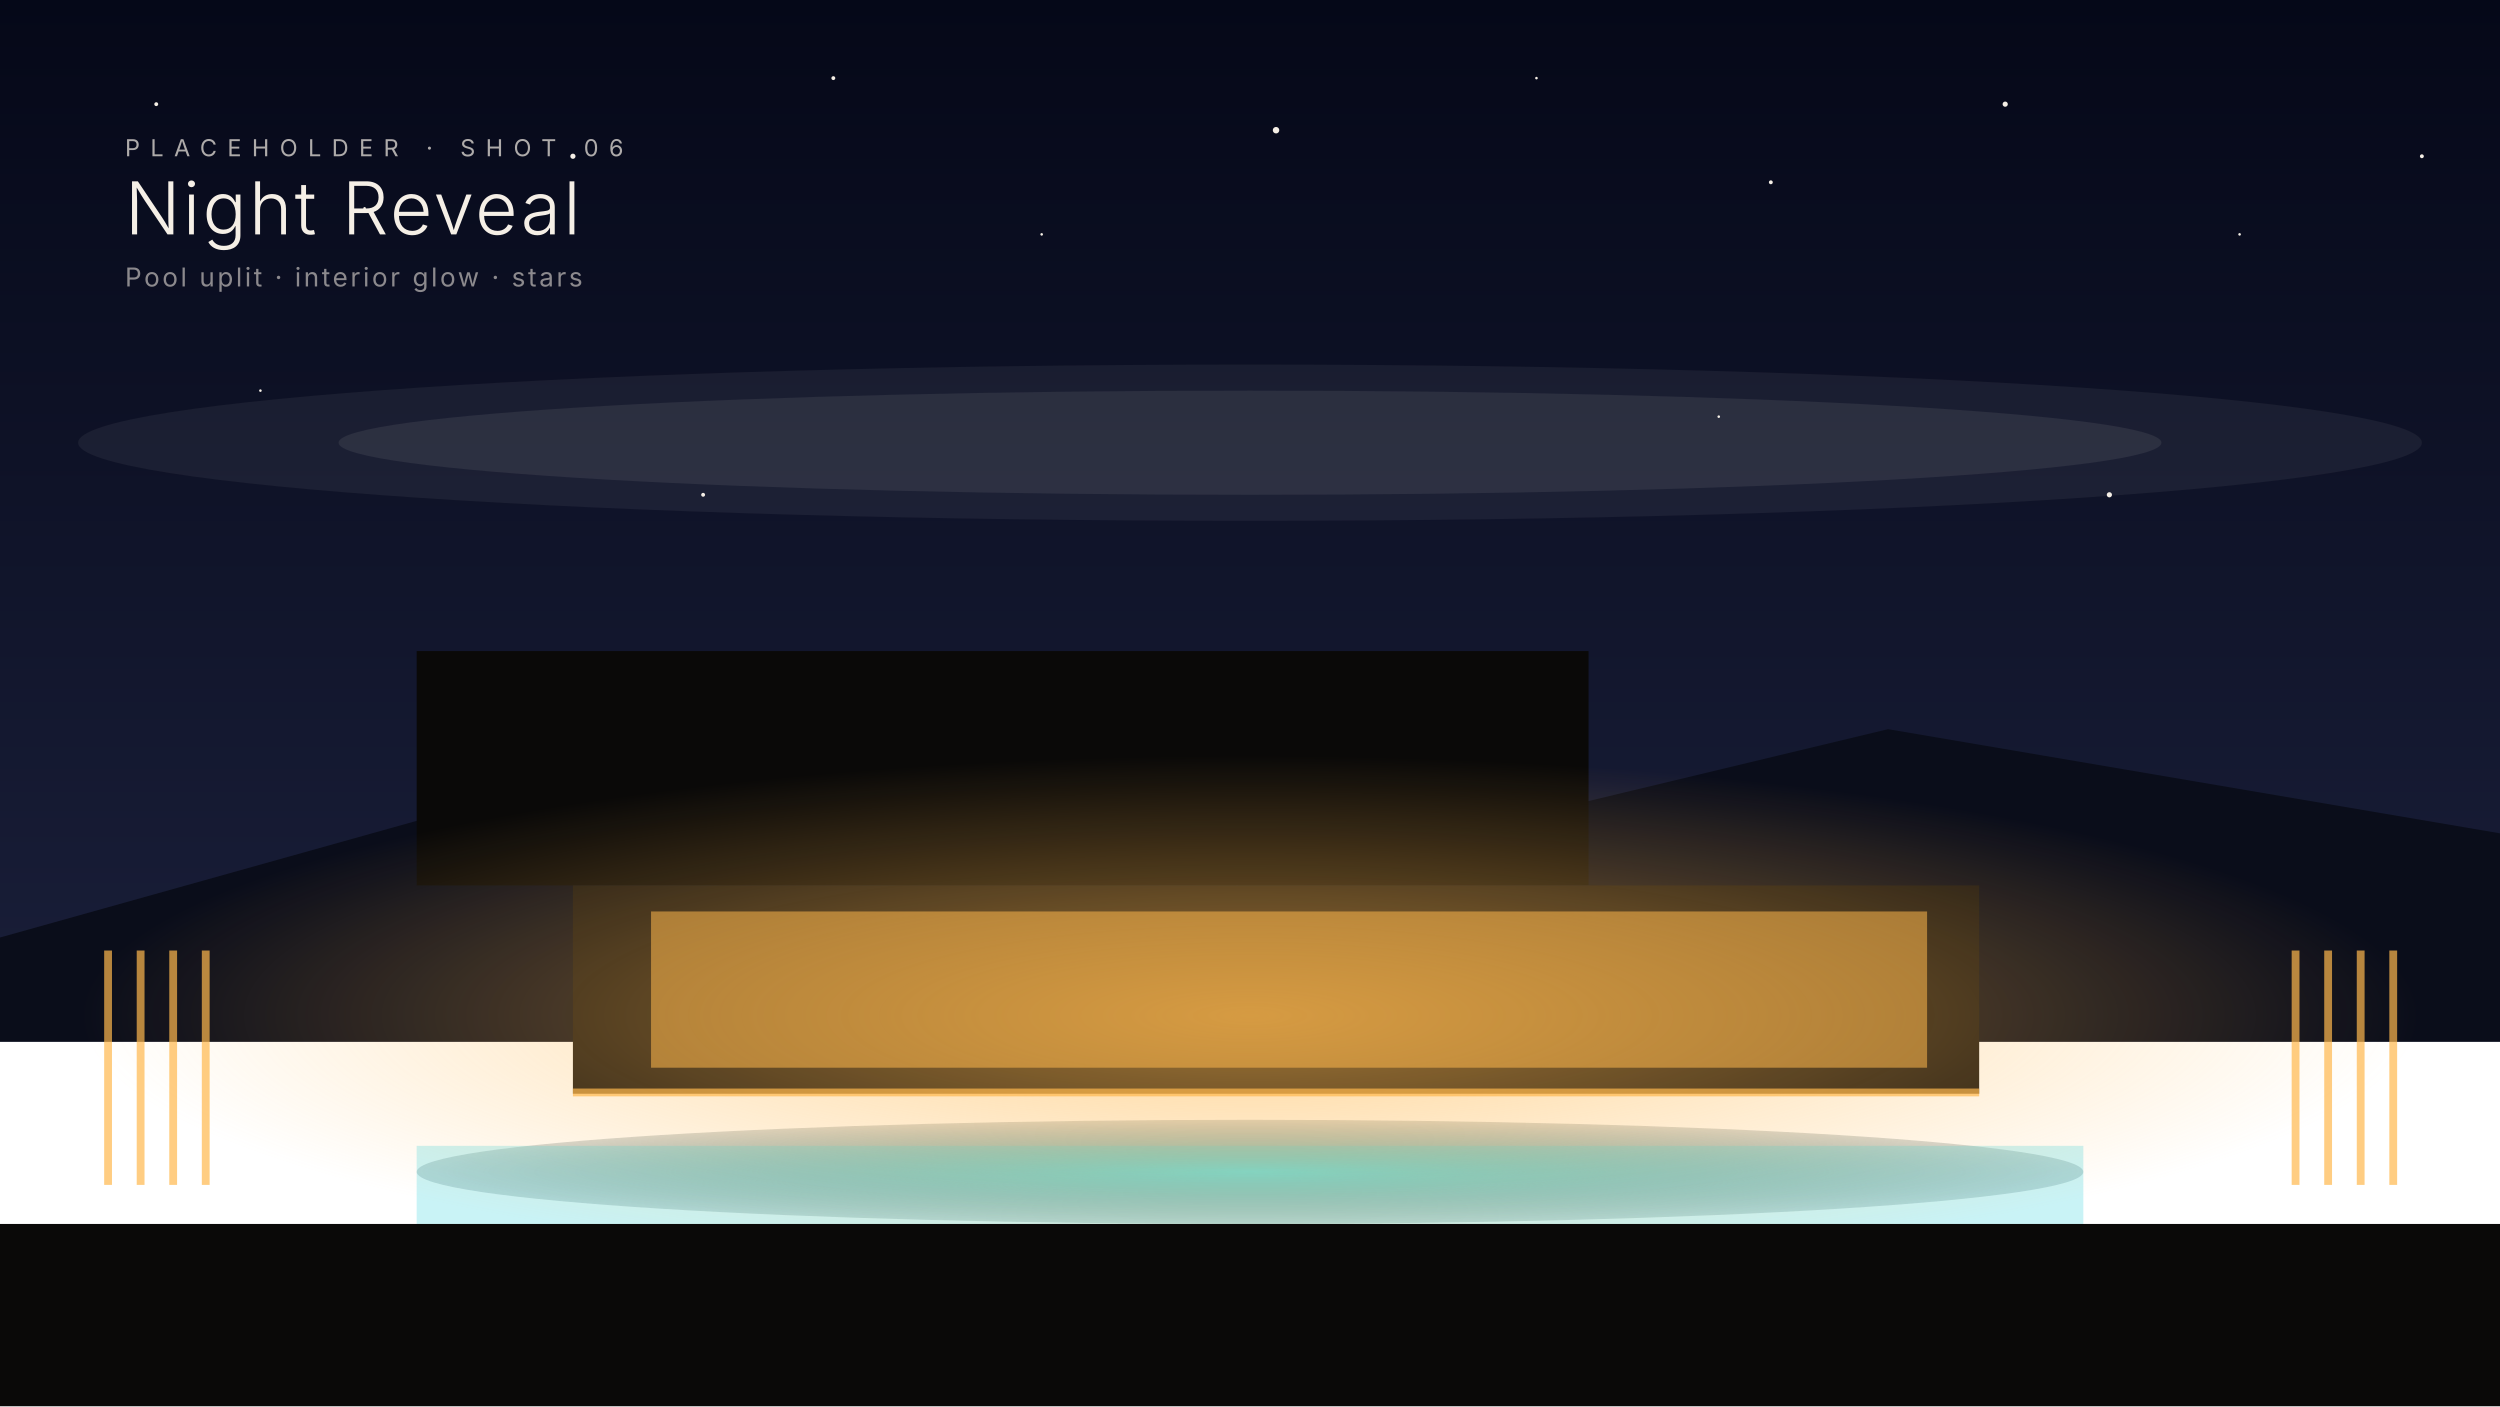
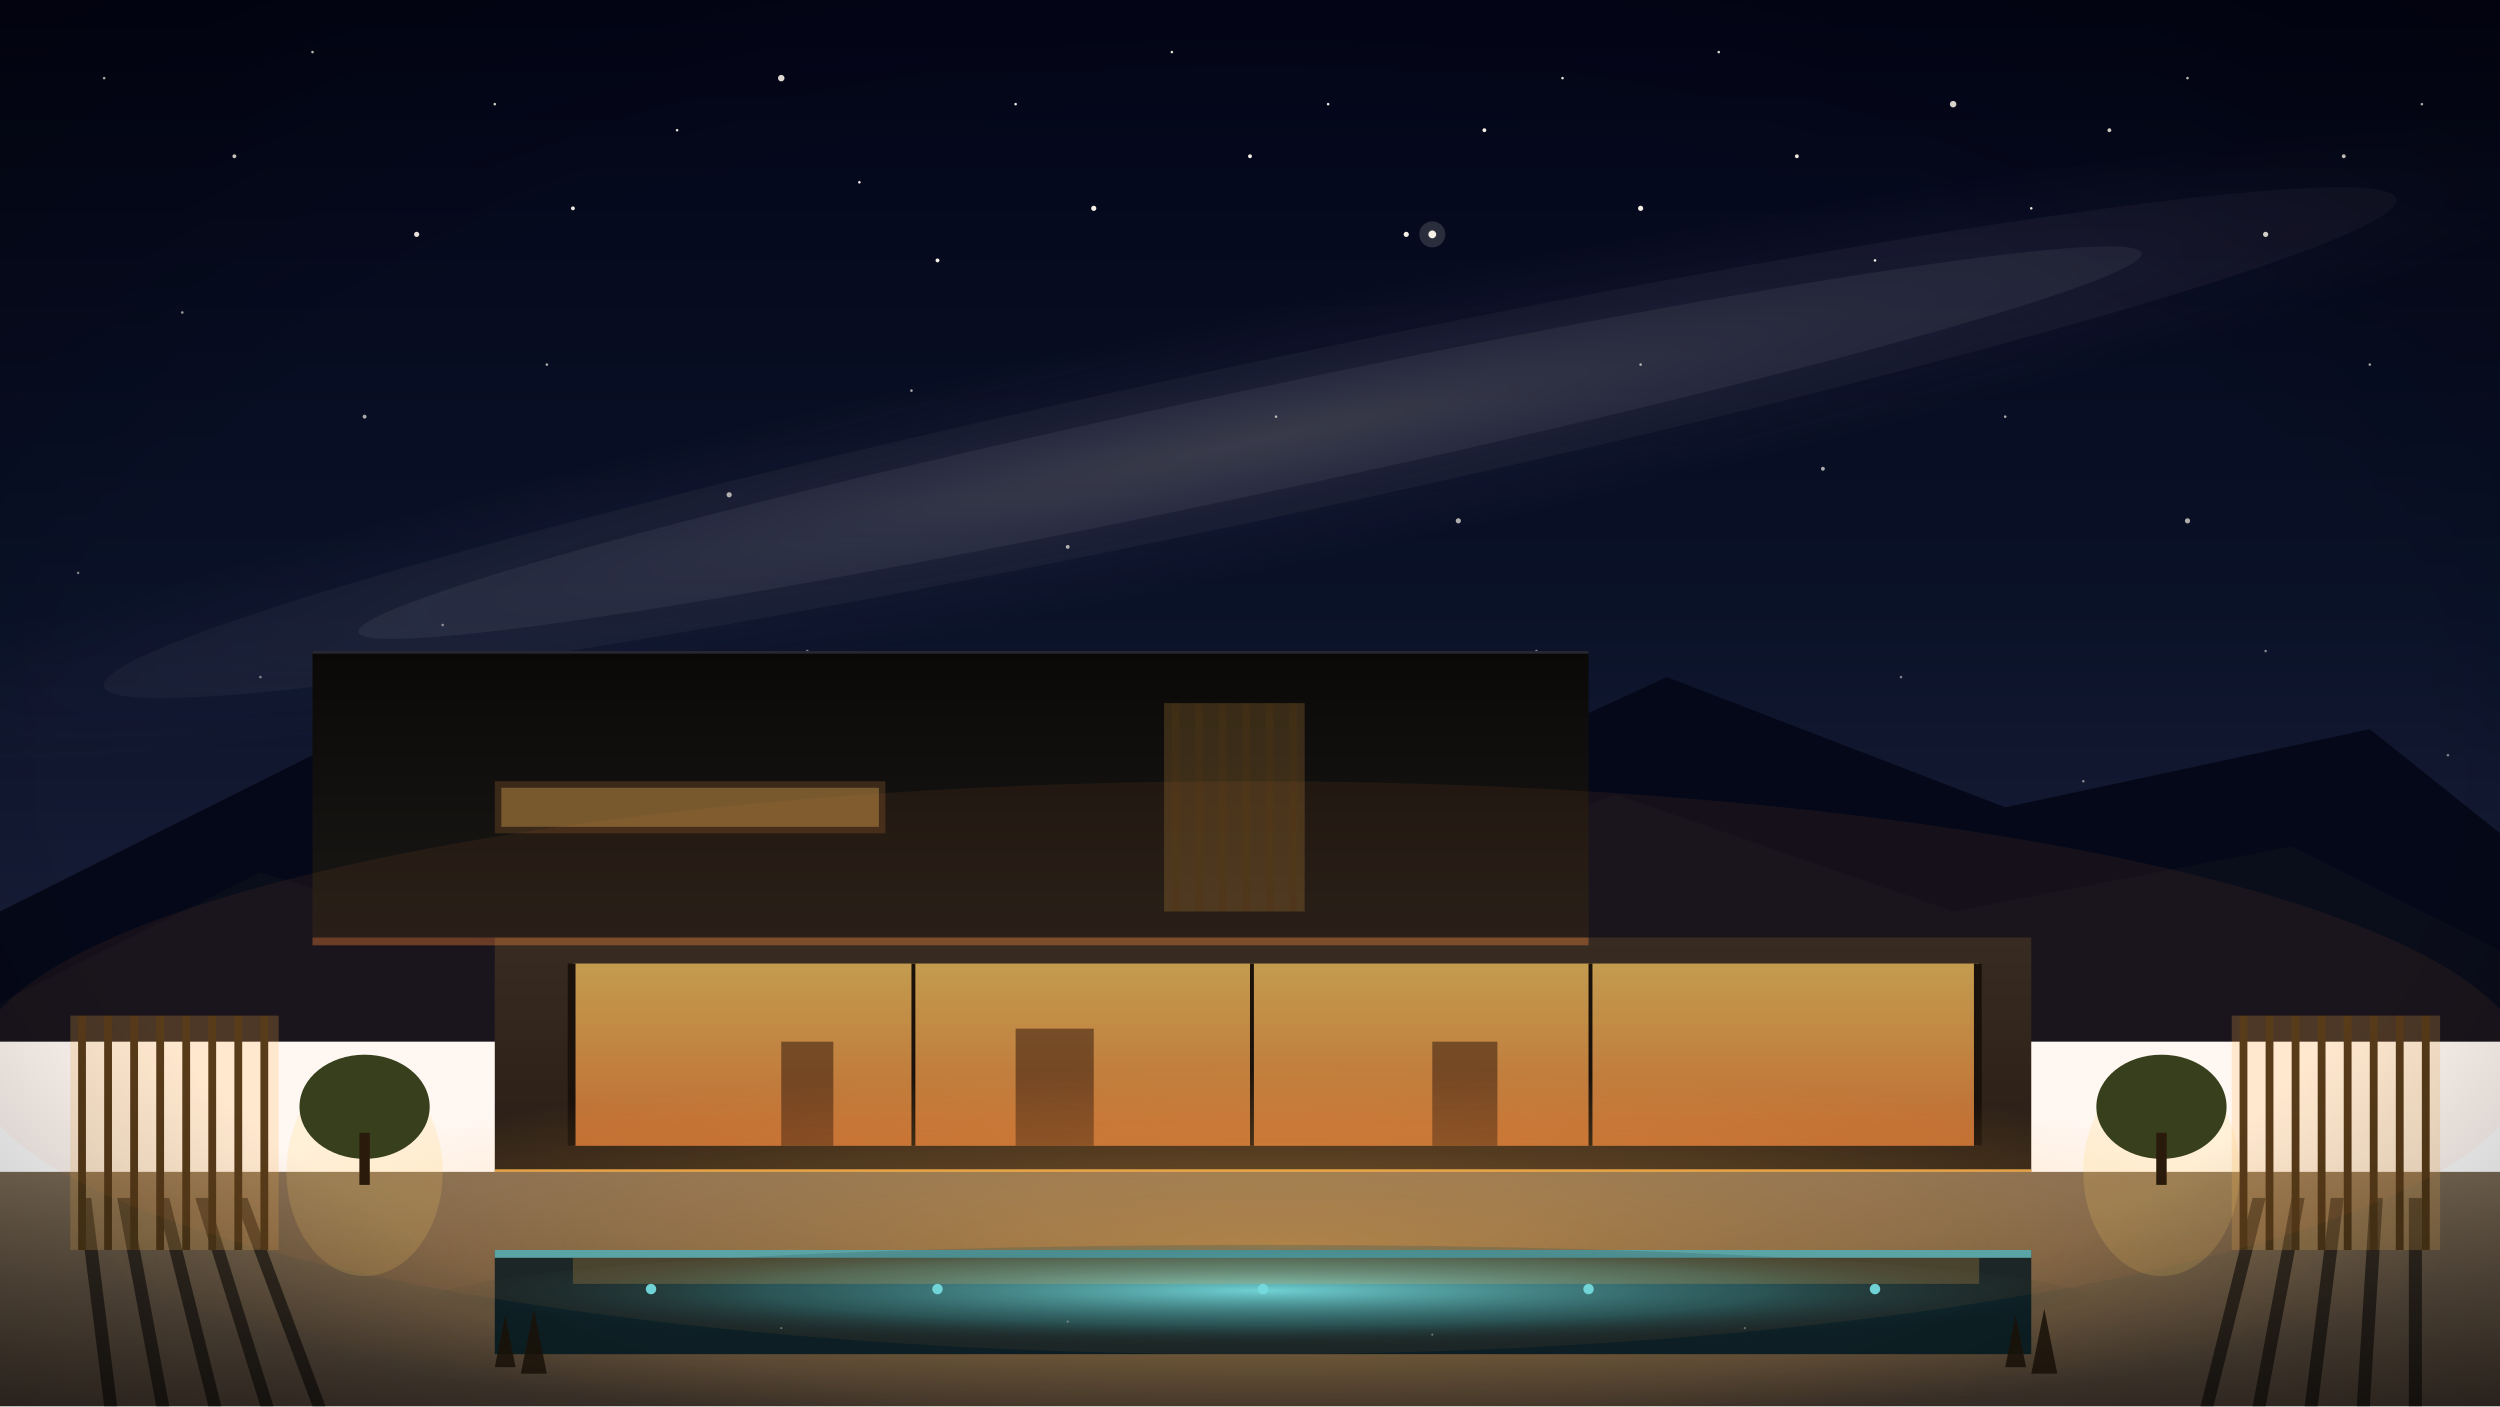
<svg xmlns="http://www.w3.org/2000/svg" viewBox="0 0 1920 1080" width="1920" height="1080">
  <defs>
    <linearGradient id="sky06" x1="0" y1="0" x2="0" y2="1">
-       <stop offset="0%" stop-color="#050818" />
+       <stop offset="0%" stop-color="#030518" />
+       <stop offset="60%" stop-color="#0a1228" />
      <stop offset="100%" stop-color="#1a1f3a" />
    </linearGradient>
-     <radialGradient id="warmglow" cx="0.5" cy="0.5">
-       <stop offset="0%" stop-color="#ffb84d" stop-opacity="0.6" />
+     <radialGradient id="milkyway" cx="0.5" cy="0.5">
+       <stop offset="0%" stop-color="#a89e9a" stop-opacity="0.18" />
+       <stop offset="50%" stop-color="#5a5078" stop-opacity="0.1" />
+       <stop offset="100%" stop-color="#5a5078" stop-opacity="0" />
+     </radialGradient>
+     <linearGradient id="upperVol06" x1="0" y1="0" x2="0" y2="1">
+       <stop offset="0%" stop-color="#0a0908" />
+       <stop offset="100%" stop-color="#1a1815" />
+     </linearGradient>
+     <linearGradient id="lowerVol06" x1="0" y1="0" x2="0" y2="1">
+       <stop offset="0%" stop-color="#2a2520" />
+       <stop offset="100%" stop-color="#1a1612" />
+     </linearGradient>
+     <linearGradient id="interiorGlow" x1="0" y1="0" x2="0" y2="1">
+       <stop offset="0%" stop-color="#ffd166" />
+       <stop offset="100%" stop-color="#ff8a3d" />
+     </linearGradient>
+     <radialGradient id="poolUplight" cx="0.5" cy="0.4">
+       <stop offset="0%" stop-color="#6ae0e8" stop-opacity="0.95" />
+       <stop offset="60%" stop-color="#2a8088" stop-opacity="0.5" />
+       <stop offset="100%" stop-color="#0d1f24" stop-opacity="0" />
+     </radialGradient>
+     <radialGradient id="warmSpill" cx="0.5" cy="0.5">
+       <stop offset="0%" stop-color="#ffb84d" stop-opacity="0.45" />
      <stop offset="100%" stop-color="#ffb84d" stop-opacity="0" />
    </radialGradient>
-     <radialGradient id="poolglow" cx="0.5" cy="0.5">
-       <stop offset="0%" stop-color="#4ad8e0" stop-opacity="0.85" />
-       <stop offset="100%" stop-color="#1f3a3d" stop-opacity="0.2" />
-     </radialGradient>
+     <linearGradient id="deck06" x1="0" y1="0" x2="0" y2="1">
+       <stop offset="0%" stop-color="#7a6a55" />
+       <stop offset="100%" stop-color="#3a3028" />
+     </linearGradient>
  </defs>
-   <rect width="1920" height="800" fill="url(#sky06)" />
+   <rect width="1920" height="780" fill="url(#sky06)" />
+   <g transform="rotate(-12, 960, 340)">
+     <ellipse cx="960" cy="340" rx="1100" ry="100" fill="url(#milkyway)" />
+     <ellipse cx="960" cy="340" rx="900" ry="60" fill="#f5efe6" opacity="0.04" />
+     <ellipse cx="960" cy="340" rx="700" ry="40" fill="#f5efe6" opacity="0.06" />
+   </g>
  <g fill="#f5efe6">
-     <circle cx="120" cy="80" r="1.5" />
-     <circle cx="280" cy="160" r="1" />
-     <circle cx="440" cy="120" r="2" />
-     <circle cx="640" cy="60" r="1.5" />
-     <circle cx="800" cy="180" r="1" />
-     <circle cx="980" cy="100" r="2.5" />
-     <circle cx="1180" cy="60" r="1" />
-     <circle cx="1360" cy="140" r="1.5" />
-     <circle cx="1540" cy="80" r="2" />
-     <circle cx="1720" cy="180" r="1" />
-     <circle cx="1860" cy="120" r="1.5" />
-     <circle cx="200" cy="300" r="1" />
-     <circle cx="540" cy="380" r="1.5" />
-     <circle cx="1320" cy="320" r="1" />
-     <circle cx="1620" cy="380" r="2" />
-   </g>
-   <ellipse cx="960" cy="340" rx="900" ry="60" fill="#f5efe6" opacity="0.06" />
-   <ellipse cx="960" cy="340" rx="700" ry="40" fill="#f5efe6" opacity="0.08" />
-   <polygon points="0,720 500,580 950,680 1450,560 1920,640 1920,800 0,800" fill="#0a0d1a" />
-   <rect x="320" y="500" width="900" height="180" fill="#0a0908" />
-   <rect x="440" y="680" width="1080" height="160" fill="#1a1612" />
-   <rect x="500" y="700" width="980" height="120" fill="#ffb84d" opacity="0.55" />
-   <rect x="440" y="836" width="1080" height="6" fill="#ffb84d" opacity="0.7" />
-   <ellipse cx="960" cy="900" rx="640" ry="40" fill="url(#poolglow)" />
-   <rect x="320" y="880" width="1280" height="60" fill="#4ad8e0" opacity="0.3" />
-   <ellipse cx="960" cy="780" rx="900" ry="200" fill="url(#warmglow)" />
-   <rect y="940" width="1920" height="140" fill="#0a0908" />
-   <g fill="#ffb84d" opacity="0.7">
-     <rect x="80" y="730" width="6" height="180" />
-     <rect x="105" y="730" width="6" height="180" />
-     <rect x="130" y="730" width="6" height="180" />
-     <rect x="155" y="730" width="6" height="180" />
-     <rect x="1760" y="730" width="6" height="180" />
-     <rect x="1785" y="730" width="6" height="180" />
-     <rect x="1810" y="730" width="6" height="180" />
-     <rect x="1835" y="730" width="6" height="180" />
-   </g>
-   <text x="96" y="120" font-family="Inter, system-ui" font-size="18" letter-spacing="8" fill="#f5efe6" opacity="0.7">PLACEHOLDER · SHOT 06</text>
-   <text x="96" y="180" font-family="Inter, system-ui" font-size="56" font-weight="300" letter-spacing="2" fill="#f5efe6">Night Reveal</text>
-   <text x="96" y="220" font-family="Inter, system-ui" font-size="20" letter-spacing="2" fill="#f5efe6" opacity="0.55">Pool uplit · interior glow · stars</text>
+     <circle cx="80" cy="60" r="1" />
+     <circle cx="180" cy="120" r="1.5" />
+     <circle cx="240" cy="40" r="1" />
+     <circle cx="320" cy="180" r="2" />
+     <circle cx="380" cy="80" r="1" />
+     <circle cx="440" cy="160" r="1.5" />
+     <circle cx="520" cy="100" r="1" />
+     <circle cx="600" cy="60" r="2.5" />
+     <circle cx="660" cy="140" r="1" />
+     <circle cx="720" cy="200" r="1.5" />
+     <circle cx="780" cy="80" r="1" />
+     <circle cx="840" cy="160" r="2" />
+     <circle cx="900" cy="40" r="1" />
+     <circle cx="960" cy="120" r="1.5" />
+     <circle cx="1020" cy="80" r="1" />
+     <circle cx="1080" cy="180" r="2" />
+     <circle cx="1140" cy="100" r="1.5" />
+     <circle cx="1200" cy="60" r="1" />
+     <circle cx="1260" cy="160" r="2" />
+     <circle cx="1320" cy="40" r="1" />
+     <circle cx="1380" cy="120" r="1.5" />
+     <circle cx="1440" cy="200" r="1" />
+     <circle cx="1500" cy="80" r="2.5" />
+     <circle cx="1560" cy="160" r="1" />
+     <circle cx="1620" cy="100" r="1.5" />
+     <circle cx="1680" cy="60" r="1" />
+     <circle cx="1740" cy="180" r="2" />
+     <circle cx="1800" cy="120" r="1.5" />
+     <circle cx="1860" cy="80" r="1" />
+   </g>
+   <g fill="#f5efe6" opacity="0.7">
+     <circle cx="140" cy="240" r="1" />
+     <circle cx="280" cy="320" r="1.5" />
+     <circle cx="420" cy="280" r="1" />
+     <circle cx="560" cy="380" r="2" />
+     <circle cx="700" cy="300" r="1" />
+     <circle cx="820" cy="420" r="1.5" />
+     <circle cx="980" cy="320" r="1" />
+     <circle cx="1120" cy="400" r="2" />
+     <circle cx="1260" cy="280" r="1" />
+     <circle cx="1400" cy="360" r="1.5" />
+     <circle cx="1540" cy="320" r="1" />
+     <circle cx="1680" cy="400" r="2" />
+     <circle cx="1820" cy="280" r="1" />
+   </g>
+   <g fill="#f5efe6" opacity="0.5">
+     <circle cx="60" cy="440" r="1" />
+     <circle cx="200" cy="520" r="1" />
+     <circle cx="340" cy="480" r="1" />
+     <circle cx="480" cy="560" r="1" />
+     <circle cx="620" cy="500" r="1" />
+     <circle cx="760" cy="580" r="1" />
+     <circle cx="900" cy="520" r="1" />
+     <circle cx="1040" cy="600" r="1" />
+     <circle cx="1180" cy="500" r="1" />
+     <circle cx="1320" cy="580" r="1" />
+     <circle cx="1460" cy="520" r="1" />
+     <circle cx="1600" cy="600" r="1" />
+     <circle cx="1740" cy="500" r="1" />
+     <circle cx="1880" cy="580" r="1" />
+   </g>
+   <g>
+     <circle cx="1100" cy="180" r="3" fill="#f5efe6" />
+     <circle cx="1100" cy="180" r="10" fill="#f5efe6" opacity="0.15" />
+   </g>
+   <polygon points="0,700 240,580 500,660 760,540 1020,640 1280,520 1540,620 1820,560 1920,640 1920,780 0,780" fill="#050818" />
+   <polygon points="0,770 200,670 460,750 720,620 980,720 1240,610 1500,700 1760,650 1920,730 1920,800 0,800" fill="#0a0d1a" />
+   <rect x="240" y="500" width="980" height="220" fill="url(#upperVol06)" />
+   <rect x="240" y="500" width="980" height="2" fill="#3a3a50" opacity="0.6" />
+   <rect x="380" y="600" width="300" height="40" fill="#3a2818" />
+   <rect x="385" y="605" width="290" height="30" fill="#c4944a" opacity="0.45" />
+   <g fill="#1a1208" opacity="0.6">
+     <rect x="900" y="540" width="6" height="160" />
+     <rect x="918" y="540" width="6" height="160" />
+     <rect x="936" y="540" width="6" height="160" />
+     <rect x="954" y="540" width="6" height="160" />
+     <rect x="972" y="540" width="6" height="160" />
+     <rect x="990" y="540" width="6" height="160" />
+   </g>
+   <rect x="894" y="540" width="108" height="160" fill="#ffb84d" opacity="0.18" />
+   <rect x="380" y="720" width="1180" height="180" fill="url(#lowerVol06)" />
+   <rect x="440" y="740" width="1080" height="140" fill="url(#interiorGlow)" opacity="0.7" />
+   <g fill="#1a0a05" opacity="0.5">
+     <rect x="600" y="800" width="40" height="80" />
+     <rect x="780" y="790" width="60" height="90" />
+     <rect x="1100" y="800" width="50" height="80" />
+   </g>
+   <g fill="#0a0908">
+     <rect x="436" y="740" width="6" height="140" />
+     <rect x="700" y="740" width="3" height="140" />
+     <rect x="960" y="740" width="3" height="140" />
+     <rect x="1220" y="740" width="3" height="140" />
+     <rect x="1516" y="740" width="6" height="140" />
+   </g>
+   <rect x="240" y="720" width="980" height="6" fill="#ff8a3d" opacity="0.35" />
+   <rect x="380" y="898" width="1180" height="4" fill="#ffb84d" opacity="0.85" />
+   <rect x="380" y="902" width="1180" height="12" fill="#ffb84d" opacity="0.4" />
+   <rect y="900" width="1920" height="180" fill="url(#deck06)" />
+   <ellipse cx="980" cy="960" rx="900" ry="140" fill="url(#warmSpill)" />
+   <g fill="#000" opacity="0.55">
+     <polygon points="60,920 70,920 90,1080 80,1080" />
+     <polygon points="90,920 100,920 130,1080 120,1080" />
+     <polygon points="120,920 130,920 170,1080 160,1080" />
+     <polygon points="150,920 160,920 210,1080 200,1080" />
+     <polygon points="180,920 190,920 250,1080 240,1080" />
+     <polygon points="1730,920 1740,920 1700,1080 1690,1080" />
+     <polygon points="1760,920 1770,920 1740,1080 1730,1080" />
+     <polygon points="1790,920 1800,920 1780,1080 1770,1080" />
+     <polygon points="1820,920 1830,920 1820,1080 1810,1080" />
+     <polygon points="1850,920 1860,920 1860,1080 1850,1080" />
+   </g>
+   <g fill="#1a1208">
+     <rect x="60" y="780" width="6" height="180" />
+     <rect x="80" y="780" width="6" height="180" />
+     <rect x="100" y="780" width="6" height="180" />
+     <rect x="120" y="780" width="6" height="180" />
+     <rect x="140" y="780" width="6" height="180" />
+     <rect x="160" y="780" width="6" height="180" />
+     <rect x="180" y="780" width="6" height="180" />
+     <rect x="200" y="780" width="6" height="180" />
+   </g>
+   <rect x="54" y="780" width="160" height="180" fill="#ffb84d" opacity="0.22" />
+   <g fill="#1a1208">
+     <rect x="1720" y="780" width="6" height="180" />
+     <rect x="1740" y="780" width="6" height="180" />
+     <rect x="1760" y="780" width="6" height="180" />
+     <rect x="1780" y="780" width="6" height="180" />
+     <rect x="1800" y="780" width="6" height="180" />
+     <rect x="1820" y="780" width="6" height="180" />
+     <rect x="1840" y="780" width="6" height="180" />
+     <rect x="1860" y="780" width="6" height="180" />
+   </g>
+   <rect x="1714" y="780" width="160" height="180" fill="#ffb84d" opacity="0.22" />
+   <rect x="380" y="960" width="1180" height="80" fill="#0d1f24" />
+   <rect x="380" y="960" width="1180" height="6" fill="#6ae0e8" opacity="0.7" />
+   <ellipse cx="970" cy="1000" rx="640" ry="44" fill="url(#poolUplight)" />
+   <g fill="#6ae0e8" opacity="0.95">
+     <circle cx="500" cy="990" r="4" />
+     <circle cx="720" cy="990" r="4" />
+     <circle cx="970" cy="990" r="4" />
+     <circle cx="1220" cy="990" r="4" />
+     <circle cx="1440" cy="990" r="4" />
+   </g>
+   <rect x="440" y="966" width="1080" height="20" fill="#ffb84d" opacity="0.2" />
+   <g fill="#f5efe6" opacity="0.4">
+     <circle cx="600" cy="1020" r="0.8" />
+     <circle cx="820" cy="1015" r="0.8" />
+     <circle cx="1100" cy="1025" r="0.8" />
+     <circle cx="1340" cy="1020" r="0.8" />
+   </g>
+   <g>
+     <circle cx="280" cy="900" r="4" fill="#ffd166" opacity="0.95" />
+     <ellipse cx="280" cy="900" rx="60" ry="80" fill="#ffd166" opacity="0.18" />
+     <ellipse cx="280" cy="850" rx="50" ry="40" fill="#2a3a1a" />
+     <rect x="276" y="870" width="8" height="40" fill="#1a1208" />
+   </g>
+   <g>
+     <circle cx="1660" cy="900" r="4" fill="#ffd166" opacity="0.95" />
+     <ellipse cx="1660" cy="900" rx="60" ry="80" fill="#ffd166" opacity="0.18" />
+     <ellipse cx="1660" cy="850" rx="50" ry="40" fill="#2a3a1a" />
+     <rect x="1656" y="870" width="8" height="40" fill="#1a1208" />
+   </g>
+   <g fill="#1a1208" opacity="0.85">
+     <polygon points="380,1050 388,1010 396,1050" />
+     <polygon points="400,1055 410,1005 420,1055" />
+     <polygon points="1540,1050 1548,1010 1556,1050" />
+     <polygon points="1560,1055 1570,1005 1580,1055" />
+   </g>
+   <ellipse cx="960" cy="820" rx="980" ry="220" fill="#ff8a3d" opacity="0.07" />
+   <radialGradient id="vignette06" cx="0.5" cy="0.55" r="0.85">
+     <stop offset="55%" stop-color="#000" stop-opacity="0" />
+     <stop offset="100%" stop-color="#000" stop-opacity="0.55" />
+   </radialGradient>
+   <rect width="1920" height="1080" fill="url(#vignette06)" />
</svg>
